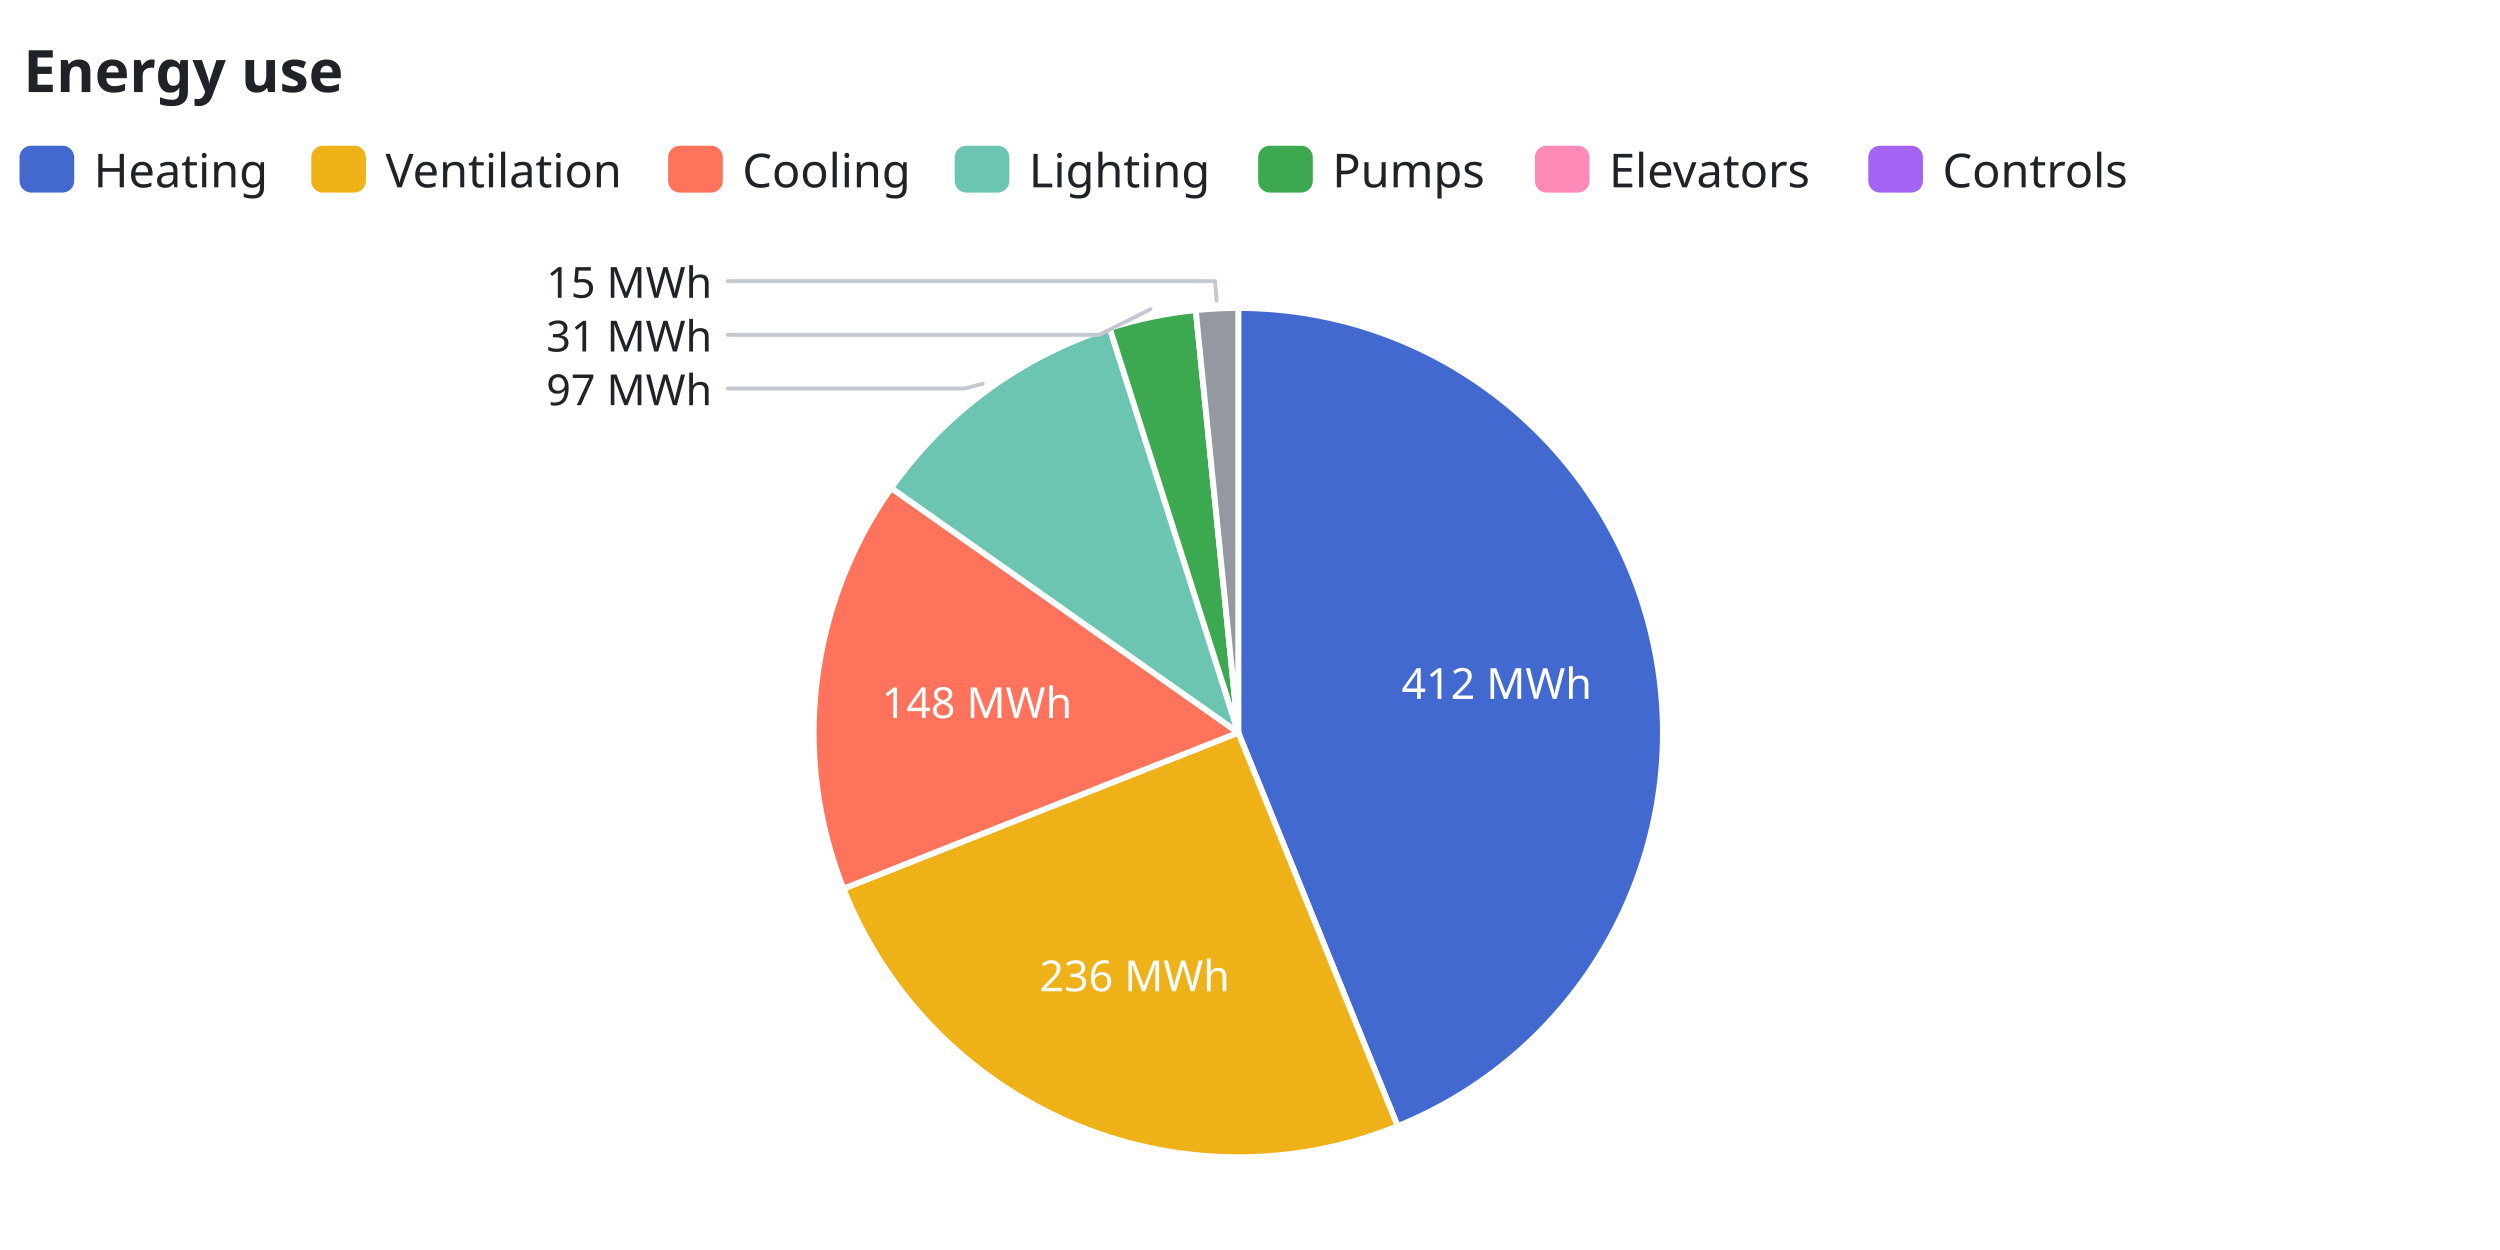
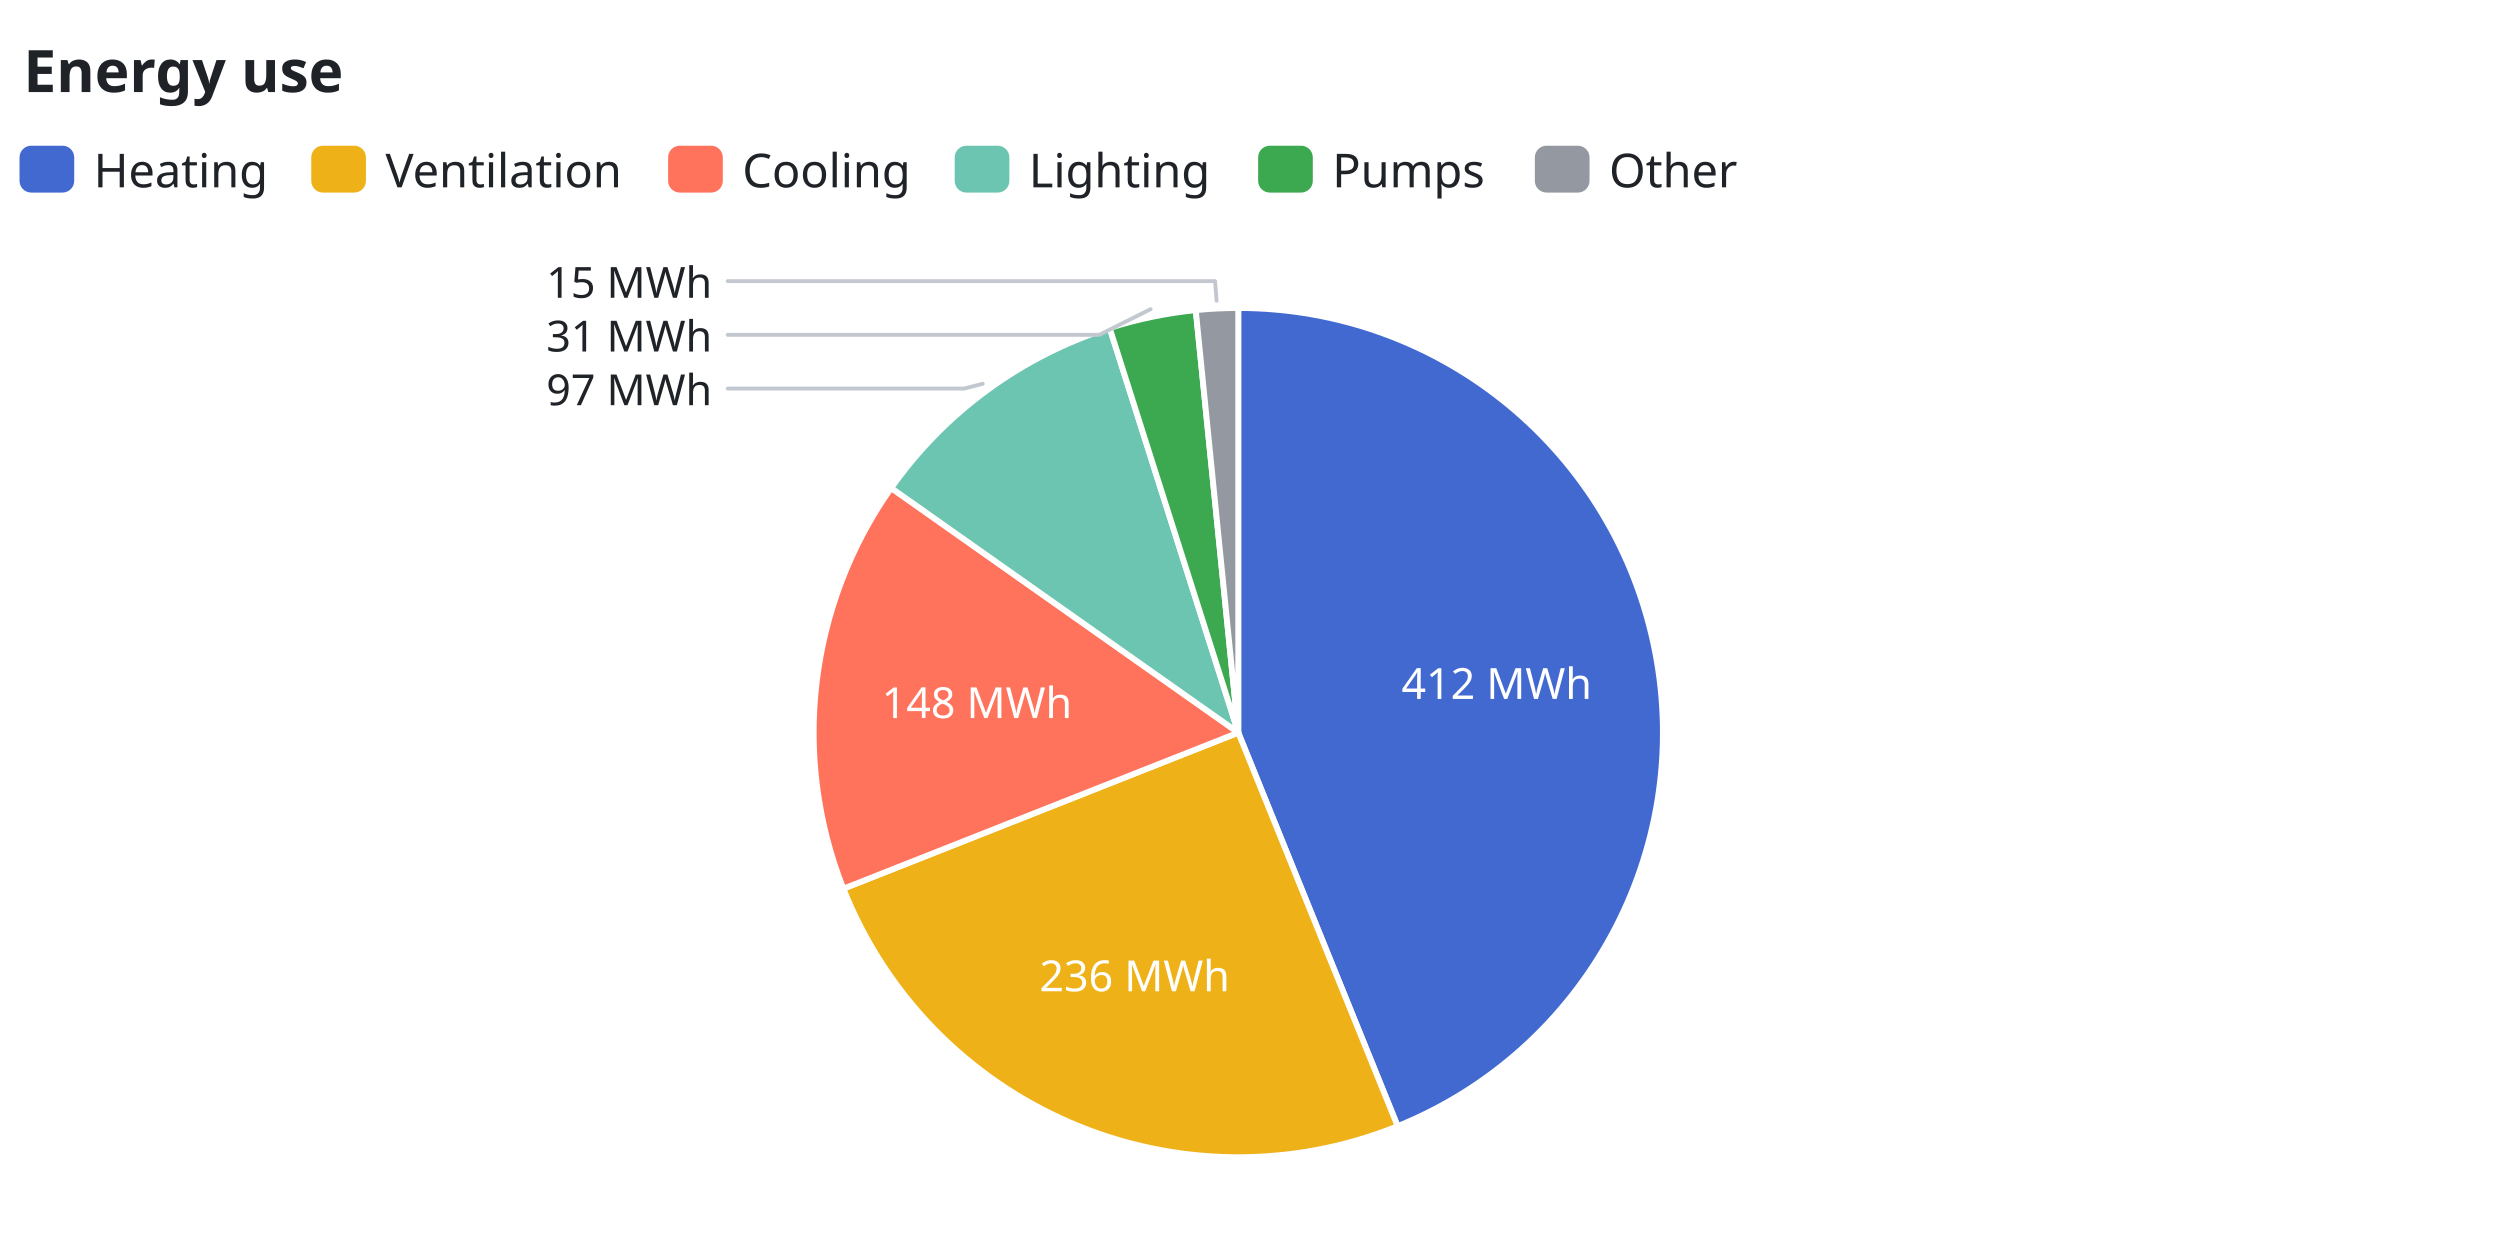
<svg xmlns="http://www.w3.org/2000/svg" width="640" height="320" viewBox="0 0 640 320" font-family="sans-serif" style="font-variant-numeric: tabular-nums" role="img">
  <rect width="100%" height="100%" fill="#ffffff" />
  <g class="rio-static">
    <text class="rio-title" x="6" y="17.75" text-anchor="start" dominant-baseline="central" font-size="15" font-weight="600" fill="#1f2328">Energy use</text>
    <g class="rio-legend">
      <g class="rio-legend-item">
        <rect class="rio-legend-hit" x="3" y="33.5" width="64.68" height="19.6" rx="3" fill="transparent" />
        <rect class="rio-swatch" x="6" y="38.3" width="12" height="10" rx="2" fill="#4269d0" stroke="#4269d0" stroke-width="2" stroke-linejoin="round" stroke-linecap="round" />
        <text x="24" y="43.3" text-anchor="start" dominant-baseline="central" font-size="12" fill="#1f2328">Heating</text>
      </g>
      <g class="rio-legend-item">
        <rect class="rio-legend-hit" x="77.68" y="33.5" width="81.36" height="19.6" rx="3" fill="transparent" />
        <rect class="rio-swatch" x="80.68" y="38.3" width="12" height="10" rx="2" fill="#efb118" stroke="#efb118" stroke-width="2" stroke-linejoin="round" stroke-linecap="round" />
        <text x="98.68" y="43.3" text-anchor="start" dominant-baseline="central" font-size="12" fill="#1f2328">Ventilation</text>
      </g>
      <g class="rio-legend-item">
        <rect class="rio-legend-hit" x="169.04" y="33.5" width="63.36" height="19.6" rx="3" fill="transparent" />
        <rect class="rio-swatch" x="172.04" y="38.3" width="12" height="10" rx="2" fill="#ff725c" stroke="#ff725c" stroke-width="2" stroke-linejoin="round" stroke-linecap="round" />
        <text x="190.04" y="43.3" text-anchor="start" dominant-baseline="central" font-size="12" fill="#1f2328">Cooling</text>
      </g>
      <g class="rio-legend-item">
        <rect class="rio-legend-hit" x="242.4" y="33.5" width="67.68" height="19.6" rx="3" fill="transparent" />
        <rect class="rio-swatch" x="245.4" y="38.3" width="12" height="10" rx="2" fill="#6cc5b0" stroke="#6cc5b0" stroke-width="2" stroke-linejoin="round" stroke-linecap="round" />
        <text x="263.4" y="43.3" text-anchor="start" dominant-baseline="central" font-size="12" fill="#1f2328">Lighting</text>
      </g>
      <g class="rio-legend-item">
        <rect class="rio-legend-hit" x="320.08" y="33.5" width="60.84" height="19.6" rx="3" fill="transparent" />
        <rect class="rio-swatch" x="323.08" y="38.3" width="12" height="10" rx="2" fill="#3ca951" stroke="#3ca951" stroke-width="2" stroke-linejoin="round" stroke-linecap="round" />
        <text x="341.08" y="43.3" text-anchor="start" dominant-baseline="central" font-size="12" fill="#1f2328">Pumps</text>
      </g>
      <g class="rio-legend-item">
-         <rect class="rio-legend-hit" x="390.92" y="33.5" width="75.36" height="19.6" rx="3" fill="transparent" />
-         <rect class="rio-swatch" x="393.92" y="38.3" width="12" height="10" rx="2" fill="#ff8ab7" stroke="#ff8ab7" stroke-width="2" stroke-linejoin="round" stroke-linecap="round" />
-         <text x="411.92" y="43.3" text-anchor="start" dominant-baseline="central" font-size="12" fill="#1f2328">Elevators</text>
-       </g>
-       <g class="rio-legend-item">
-         <rect class="rio-legend-hit" x="476.28" y="33.5" width="69" height="19.6" rx="3" fill="transparent" />
-         <rect class="rio-swatch" x="479.28" y="38.3" width="12" height="10" rx="2" fill="#a463f2" stroke="#a463f2" stroke-width="2" stroke-linejoin="round" stroke-linecap="round" />
-         <text x="497.28" y="43.3" text-anchor="start" dominant-baseline="central" font-size="12" fill="#1f2328">Controls</text>
+         <rect class="rio-legend-hit" x="390.92" y="33.5" width="53.28" height="19.6" rx="3" fill="transparent" />
+         <rect class="rio-swatch" x="393.92" y="38.3" width="12" height="10" rx="2" fill="#9498a0" stroke="#9498a0" stroke-width="2" stroke-linejoin="round" stroke-linecap="round" />
+         <text x="411.92" y="43.3" text-anchor="start" dominant-baseline="central" font-size="12" fill="#1f2328">Other</text>
      </g>
    </g>
  </g>
  <g class="rio-series-layer rio-polar">
    <g class="rio-plot">
      <g class="rio-series rio-series-pie">
        <path class="rio-slice" d="M317 78.85 A108.7 108.7 0 0 1 357.8 288.3 L317 187.55 Z" fill="#4269d0" stroke="#ffffff" stroke-width="1.5" stroke-linejoin="round" stroke-linecap="round" />
        <path class="rio-slice" d="M357.8 288.3 A108.7 108.7 0 0 1 215.91 227.5 L317 187.55 Z" fill="#efb118" stroke="#ffffff" stroke-width="1.5" stroke-linejoin="round" stroke-linecap="round" />
        <path class="rio-slice" d="M215.91 227.5 A108.7 108.7 0 0 1 228.15 124.93 L317 187.55 Z" fill="#ff725c" stroke="#ffffff" stroke-width="1.5" stroke-linejoin="round" stroke-linecap="round" />
        <path class="rio-slice" d="M228.15 124.93 A108.7 108.7 0 0 1 284.07 83.96 L317 187.55 Z" fill="#6cc5b0" stroke="#ffffff" stroke-width="1.5" stroke-linejoin="round" stroke-linecap="round" />
        <path class="rio-slice" d="M284.07 83.96 A108.7 108.7 0 0 1 306.11 79.4 L317 187.55 Z" fill="#3ca951" stroke="#ffffff" stroke-width="1.5" stroke-linejoin="round" stroke-linecap="round" />
        <path class="rio-slice" d="M306.11 79.4 A108.7 108.7 0 0 1 317 78.85 L317 187.55 Z" fill="#9498a0" stroke="#ffffff" stroke-width="1.5" stroke-linejoin="round" stroke-linecap="round" />
      </g>
    </g>
    <g class="rio-labels">
      <text x="383.15" y="174.66" text-anchor="middle" dominant-baseline="central" font-size="11" font-weight="500" fill="#ffffff">412 MWh</text>
      <text x="290.46" y="249.5" text-anchor="middle" dominant-baseline="central" font-size="11" font-weight="500" fill="#ffffff">236 MWh</text>
      <text x="250.08" y="179.56" text-anchor="middle" dominant-baseline="central" font-size="11" font-weight="500" fill="#ffffff">148 MWh</text>
      <path class="rio-leader" d="M311.45 76.99 L311.05 71.97 L186.3 71.97" fill="none" stroke="#c3c8d0" stroke-width="1" stroke-linejoin="round" stroke-linecap="round" />
      <text x="182.3" y="71.97" text-anchor="end" dominant-baseline="central" font-size="11" fill="#1f2328">15 MWh</text>
      <path class="rio-leader" d="M294.56 79.15 L281.41 85.72 L186.3 85.72" fill="none" stroke="#c3c8d0" stroke-width="1" stroke-linejoin="round" stroke-linecap="round" />
      <text x="182.3" y="85.72" text-anchor="end" dominant-baseline="central" font-size="11" fill="#1f2328">31 MWh</text>
      <path class="rio-leader" d="M251.57 98.25 L246.84 99.47 L186.3 99.47" fill="none" stroke="#c3c8d0" stroke-width="1" stroke-linejoin="round" stroke-linecap="round" />
      <text x="182.3" y="99.47" text-anchor="end" dominant-baseline="central" font-size="11" fill="#1f2328">97 MWh</text>
    </g>
  </g>
  <g class="rio-overlay" />
</svg>
